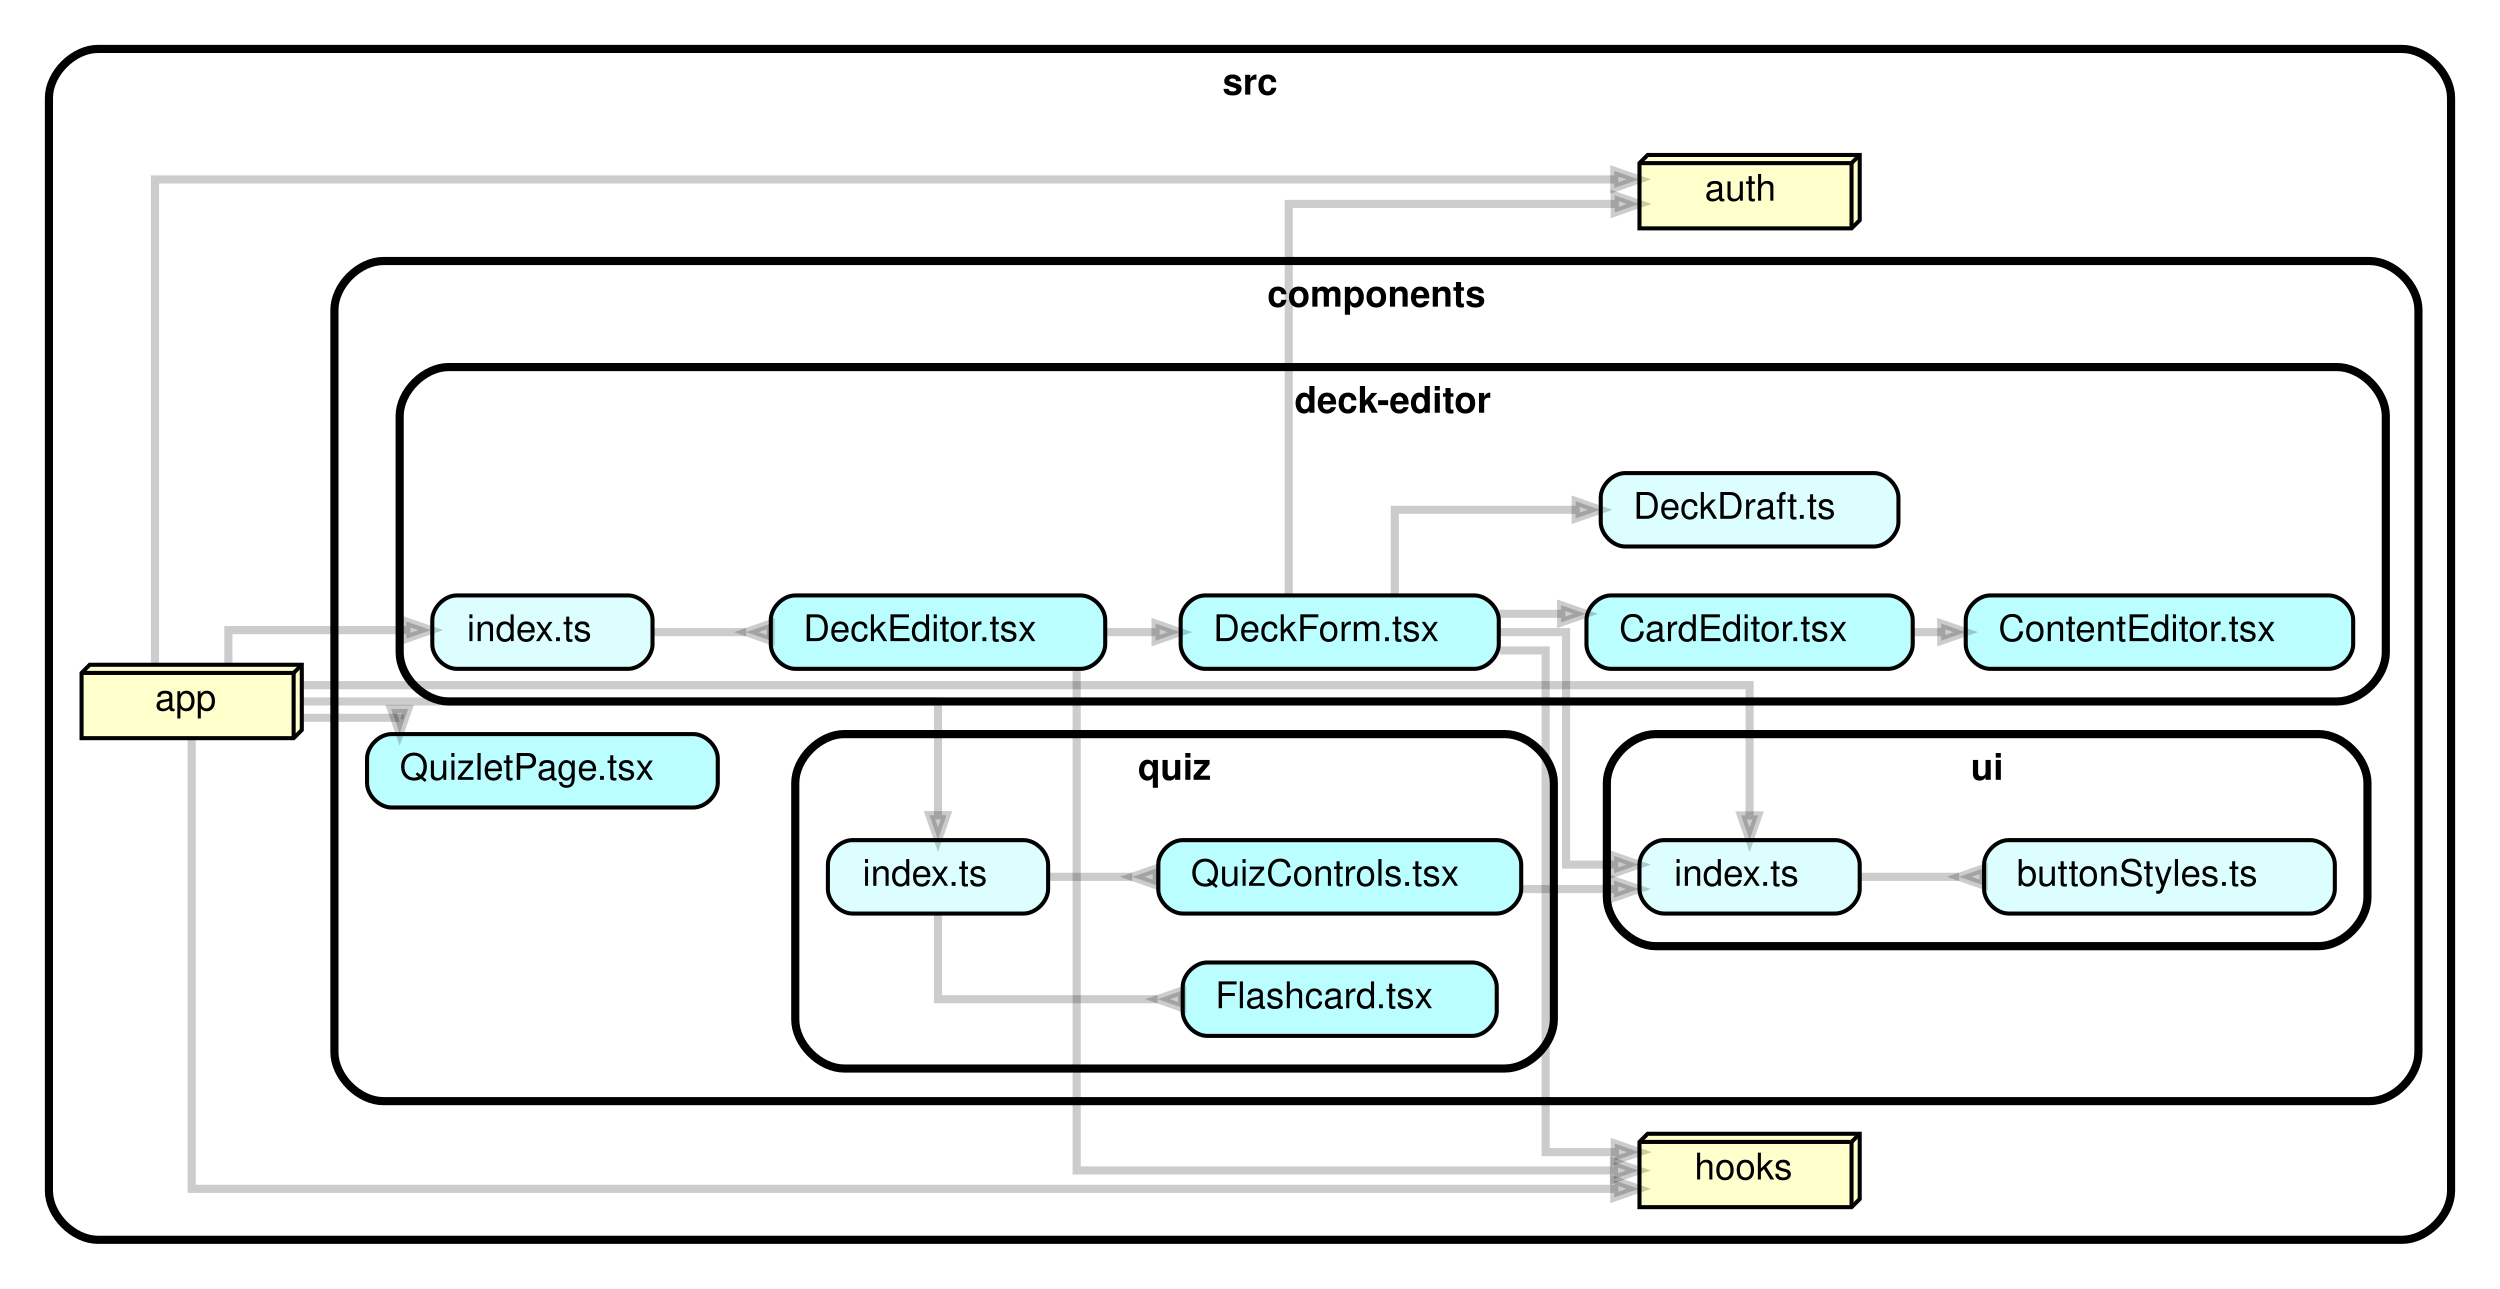
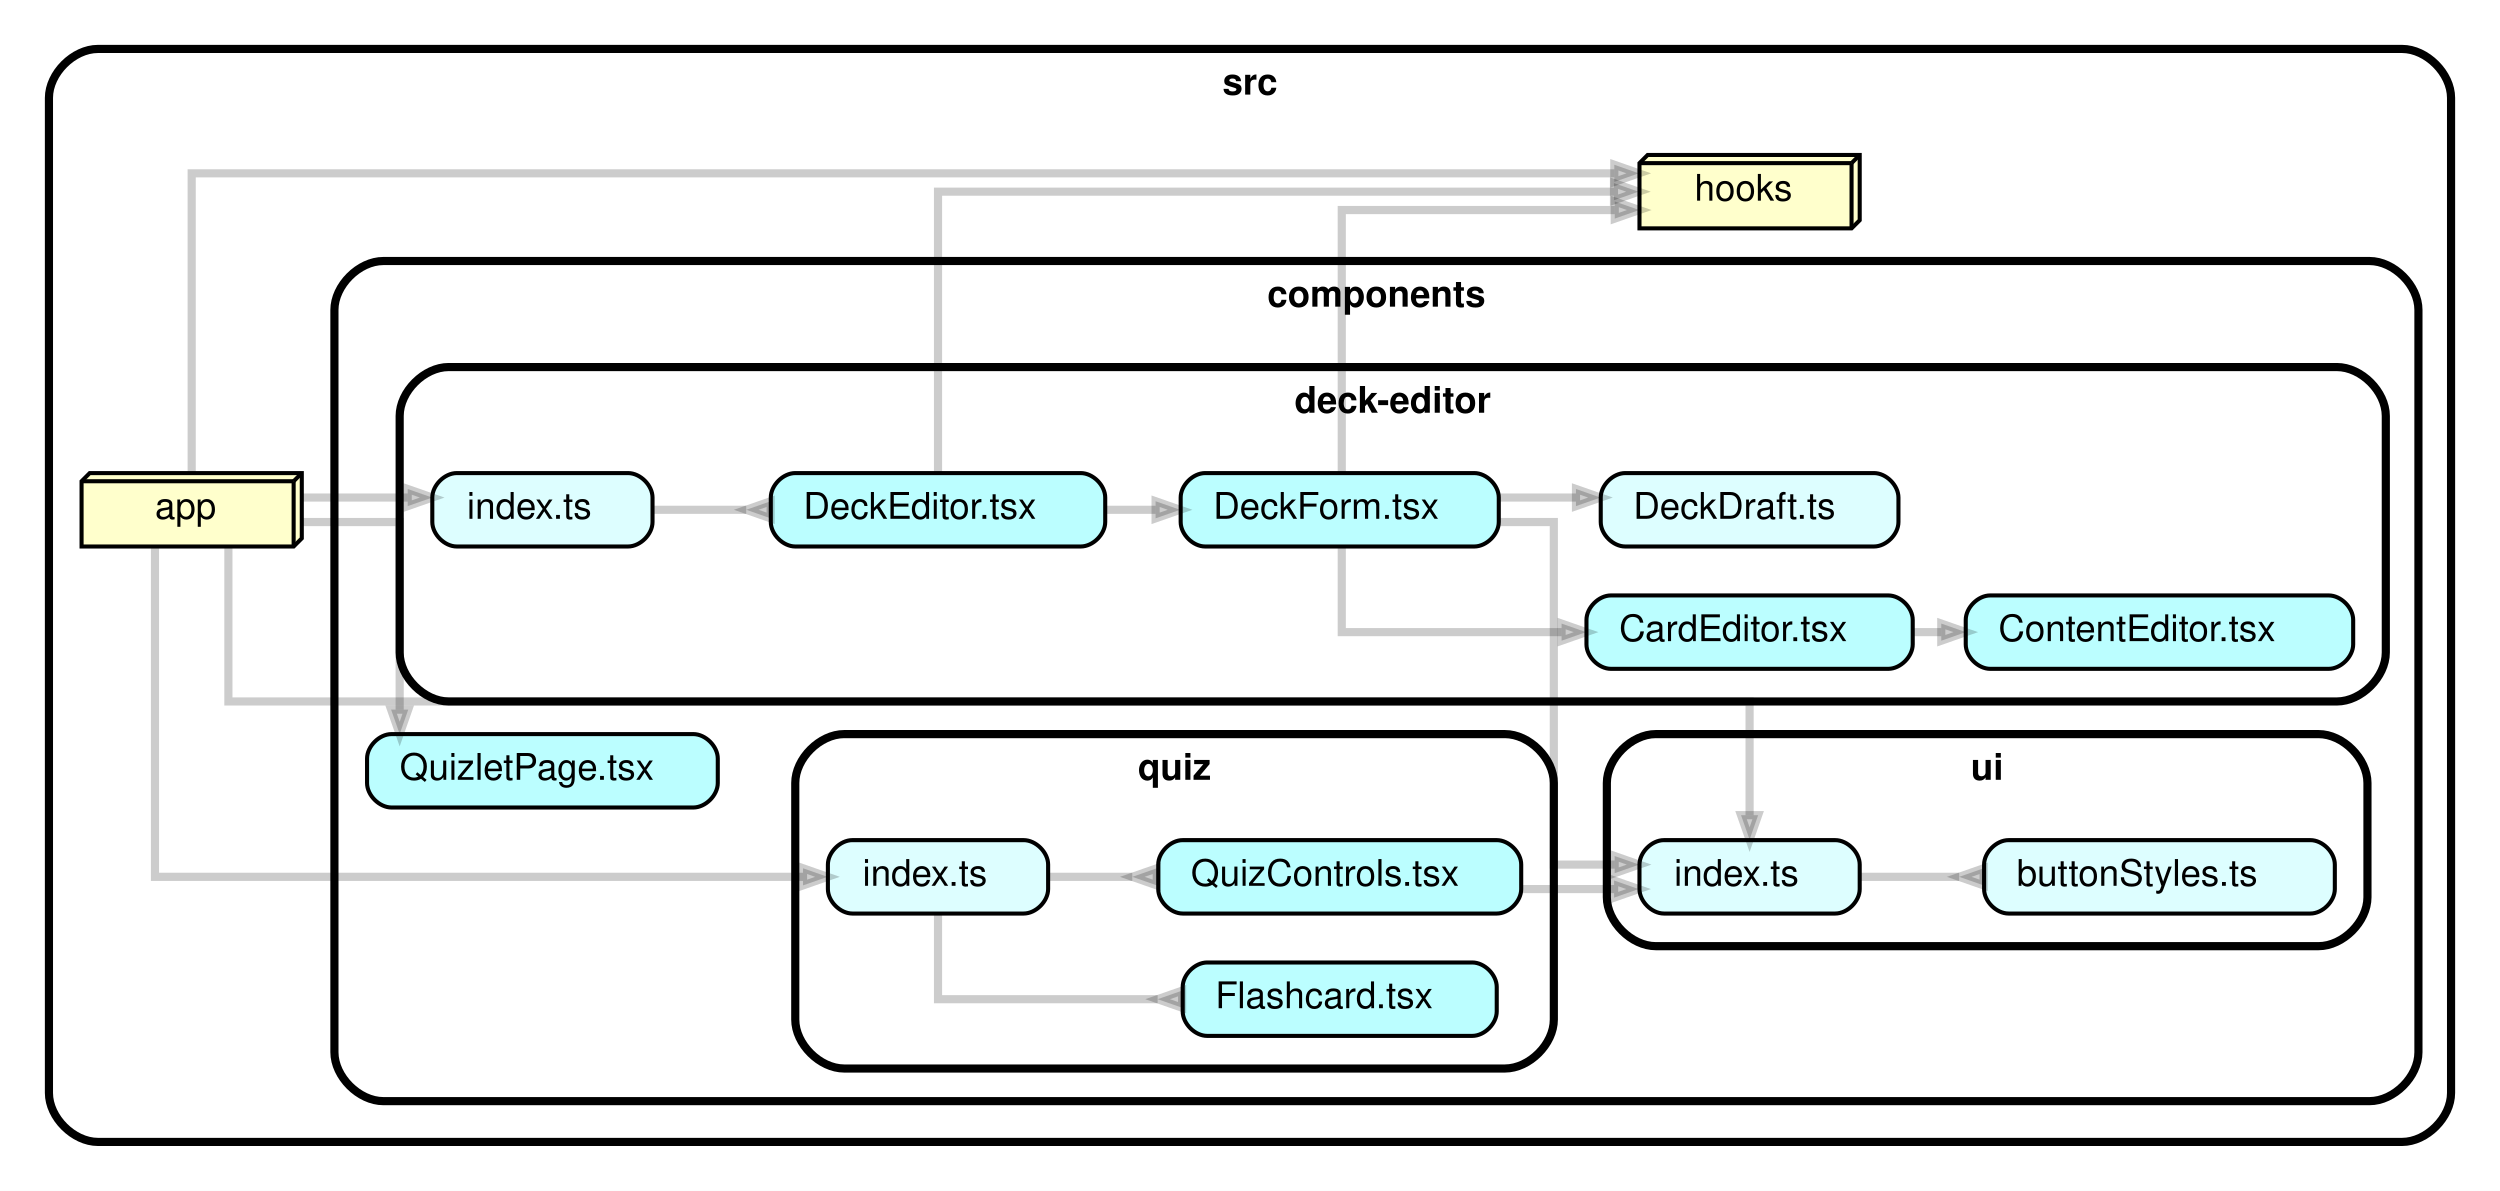
- <svg xmlns="http://www.w3.org/2000/svg" xmlns:xlink="http://www.w3.org/1999/xlink" width="613pt" height="316pt" viewBox="0.00 0.00 613.00 316.00">
-   <g id="graph0" class="graph" transform="scale(1 1) rotate(0) translate(4 312)">
-     <polygon fill="white" stroke="transparent" points="-4,4 -4,-312 609,-312 609,4 -4,4" />
+ <svg xmlns="http://www.w3.org/2000/svg" xmlns:xlink="http://www.w3.org/1999/xlink" width="613pt" height="292pt" viewBox="0.00 0.00 613.00 292.00">
+   <g id="graph0" class="graph" transform="scale(1 1) rotate(0) translate(4 288)">
+     <polygon fill="white" stroke="transparent" points="-4,4 -4,-288 609,-288 609,4 -4,4" />
    <g id="clust1" class="cluster">
-       <path fill="#ffffff" stroke="black" stroke-width="2" d="M20,-8C20,-8 585,-8 585,-8 591,-8 597,-14 597,-20 597,-20 597,-288 597,-288 597,-294 591,-300 585,-300 585,-300 20,-300 20,-300 14,-300 8,-294 8,-288 8,-288 8,-20 8,-20 8,-14 14,-8 20,-8" />
-       <text text-anchor="middle" x="302.5" y="-288.8" font-family="Helvetica,sans-Serif" font-weight="bold" font-size="9.00">src
-             </text>
+       <path fill="#ffffff" stroke="black" stroke-width="2" d="M20,-8C20,-8 585,-8 585,-8 591,-8 597,-14 597,-20 597,-20 597,-264 597,-264 597,-270 591,-276 585,-276 585,-276 20,-276 20,-276 14,-276 8,-270 8,-264 8,-264 8,-20 8,-20 8,-14 14,-8 20,-8" />
+       <text text-anchor="middle" x="302.5" y="-264.8" font-family="Helvetica,sans-Serif" font-weight="bold" font-size="9.00">src</text>
    </g>
    <g id="clust2" class="cluster">
-       <path fill="#ffffff" stroke="black" stroke-width="2" d="M90,-42C90,-42 577,-42 577,-42 583,-42 589,-48 589,-54 589,-54 589,-236 589,-236 589,-242 583,-248 577,-248 577,-248 90,-248 90,-248 84,-248 78,-242 78,-236 78,-236 78,-54 78,-54 78,-48 84,-42 90,-42" />
-       <text text-anchor="middle" x="333.5" y="-236.8" font-family="Helvetica,sans-Serif" font-weight="bold" font-size="9.00">components
-             </text>
+       <path fill="#ffffff" stroke="black" stroke-width="2" d="M90,-18C90,-18 577,-18 577,-18 583,-18 589,-24 589,-30 589,-30 589,-212 589,-212 589,-218 583,-224 577,-224 577,-224 90,-224 90,-224 84,-224 78,-218 78,-212 78,-212 78,-30 78,-30 78,-24 84,-18 90,-18" />
+       <text text-anchor="middle" x="333.5" y="-212.8" font-family="Helvetica,sans-Serif" font-weight="bold" font-size="9.00">components</text>
    </g>
    <g id="clust3" class="cluster">
-       <path fill="#ffffff" stroke="black" stroke-width="2" d="M106,-140C106,-140 569,-140 569,-140 575,-140 581,-146 581,-152 581,-152 581,-210 581,-210 581,-216 575,-222 569,-222 569,-222 106,-222 106,-222 100,-222 94,-216 94,-210 94,-210 94,-152 94,-152 94,-146 100,-140 106,-140" />
-       <text text-anchor="middle" x="337.5" y="-210.8" font-family="Helvetica,sans-Serif" font-weight="bold" font-size="9.00">deck-editor
-             </text>
+       <path fill="#ffffff" stroke="black" stroke-width="2" d="M106,-116C106,-116 569,-116 569,-116 575,-116 581,-122 581,-128 581,-128 581,-186 581,-186 581,-192 575,-198 569,-198 569,-198 106,-198 106,-198 100,-198 94,-192 94,-186 94,-186 94,-128 94,-128 94,-122 100,-116 106,-116" />
+       <text text-anchor="middle" x="337.5" y="-186.8" font-family="Helvetica,sans-Serif" font-weight="bold" font-size="9.00">deck-editor</text>
    </g>
    <g id="clust4" class="cluster">
-       <path fill="#ffffff" stroke="black" stroke-width="2" d="M203,-50C203,-50 365,-50 365,-50 371,-50 377,-56 377,-62 377,-62 377,-120 377,-120 377,-126 371,-132 365,-132 365,-132 203,-132 203,-132 197,-132 191,-126 191,-120 191,-120 191,-62 191,-62 191,-56 197,-50 203,-50" />
-       <text text-anchor="middle" x="284" y="-120.8" font-family="Helvetica,sans-Serif" font-weight="bold" font-size="9.00">quiz
-             </text>
+       <path fill="#ffffff" stroke="black" stroke-width="2" d="M203,-26C203,-26 365,-26 365,-26 371,-26 377,-32 377,-38 377,-38 377,-96 377,-96 377,-102 371,-108 365,-108 365,-108 203,-108 203,-108 197,-108 191,-102 191,-96 191,-96 191,-38 191,-38 191,-32 197,-26 203,-26" />
+       <text text-anchor="middle" x="284" y="-96.8" font-family="Helvetica,sans-Serif" font-weight="bold" font-size="9.00">quiz</text>
    </g>
    <g id="clust5" class="cluster">
-       <path fill="#ffffff" stroke="black" stroke-width="2" d="M402,-80C402,-80 564.5,-80 564.5,-80 570.5,-80 576.5,-86 576.5,-92 576.5,-92 576.5,-120 576.5,-120 576.5,-126 570.5,-132 564.5,-132 564.5,-132 402,-132 402,-132 396,-132 390,-126 390,-120 390,-120 390,-92 390,-92 390,-86 396,-80 402,-80" />
-       <text text-anchor="middle" x="483.25" y="-120.8" font-family="Helvetica,sans-Serif" font-weight="bold" font-size="9.00">ui
-             </text>
+       <path fill="#ffffff" stroke="black" stroke-width="2" d="M402,-56C402,-56 564.5,-56 564.5,-56 570.5,-56 576.5,-62 576.5,-68 576.5,-68 576.5,-96 576.5,-96 576.5,-102 570.5,-108 564.5,-108 564.5,-108 402,-108 402,-108 396,-108 390,-102 390,-96 390,-96 390,-68 390,-68 390,-62 396,-56 402,-56" />
+       <text text-anchor="middle" x="483.25" y="-96.8" font-family="Helvetica,sans-Serif" font-weight="bold" font-size="9.00">ui</text>
    </g>
    <g id="node1" class="node">
      <g id="a_node1">
        <a xlink:href="src/app" xlink:title="app">
-           <polygon fill="#ffffcc" stroke="black" points="70,-149 18,-149 16,-147 16,-131 68,-131 70,-133 70,-149" />
-           <polyline fill="none" stroke="black" points="68,-147 16,-147 " />
-           <polyline fill="none" stroke="black" points="68,-147 68,-131 " />
-           <polyline fill="none" stroke="black" points="68,-147 70,-149 " />
-           <text text-anchor="start" x="34" y="-137.8" font-family="Helvetica,sans-Serif" font-size="9.00">
-                         app
-                     </text>
+           <polygon fill="#ffffcc" stroke="black" points="70,-172 18,-172 16,-170 16,-154 68,-154 70,-156 70,-172" />
+           <polyline fill="none" stroke="black" points="68,-170 16,-170 " />
+           <polyline fill="none" stroke="black" points="68,-170 68,-154 " />
+           <polyline fill="none" stroke="black" points="68,-170 70,-172 " />
+           <text text-anchor="start" x="34" y="-160.8" font-family="Helvetica,sans-Serif" font-size="9.00">app</text>
        </a>
      </g>
    </g>
    <g id="node2" class="node">
      <g id="a_node2">
        <a xlink:href="src/components/deck-editor/index.ts" xlink:title="index.ts">
-           <path fill="#ddfeff" stroke="black" d="M150,-166C150,-166 108,-166 108,-166 105,-166 102,-163 102,-160 102,-160 102,-154 102,-154 102,-151 105,-148 108,-148 108,-148 150,-148 150,-148 153,-148 156,-151 156,-154 156,-154 156,-160 156,-160 156,-163 153,-166 150,-166" />
-           <text text-anchor="start" x="110.5" y="-154.8" font-family="Helvetica,sans-Serif" font-size="9.00">
-                         index.ts
-                     </text>
+           <path fill="#ddfeff" stroke="black" d="M150,-172C150,-172 108,-172 108,-172 105,-172 102,-169 102,-166 102,-166 102,-160 102,-160 102,-157 105,-154 108,-154 108,-154 150,-154 150,-154 153,-154 156,-157 156,-160 156,-160 156,-166 156,-166 156,-169 153,-172 150,-172" />
+           <text text-anchor="start" x="110.5" y="-160.8" font-family="Helvetica,sans-Serif" font-size="9.00">index.ts</text>
        </a>
      </g>
    </g>
    <g id="edge1" class="edge">
-       <path fill="none" stroke="#000000" stroke-width="2" stroke-opacity="0.2" d="M52,-149.16C52,-153.39 52,-157.5 52,-157.5 52,-157.5 95.64,-157.5 95.64,-157.5" />
-       <polygon fill="#000000" fill-opacity="0.2" stroke="#000000" stroke-width="2" stroke-opacity="0.2" points="95.64,-159.6 101.64,-157.5 95.64,-155.4 95.64,-159.6" />
+       <path fill="none" stroke="#000000" stroke-width="2" stroke-opacity="0.2" d="M70.21,-166C70.21,-166 95.97,-166 95.97,-166" />
+       <polygon fill="#000000" fill-opacity="0.2" stroke="#000000" stroke-width="2" stroke-opacity="0.2" points="95.97,-168.1 101.97,-166 95.97,-163.9 95.97,-168.1" />
    </g>
    <g id="node3" class="node">
      <g id="a_node3">
        <a xlink:href="src/components/QuizletPage.tsx" xlink:title="QuizletPage.tsx">
-           <path fill="#bbfeff" stroke="black" d="M166,-132C166,-132 92,-132 92,-132 89,-132 86,-129 86,-126 86,-126 86,-120 86,-120 86,-117 89,-114 92,-114 92,-114 166,-114 166,-114 169,-114 172,-117 172,-120 172,-120 172,-126 172,-126 172,-129 169,-132 166,-132" />
-           <text text-anchor="start" x="94" y="-120.8" font-family="Helvetica,sans-Serif" font-size="9.00">
-                         QuizletPage.tsx
-                     </text>
+           <path fill="#bbfeff" stroke="black" d="M166,-108C166,-108 92,-108 92,-108 89,-108 86,-105 86,-102 86,-102 86,-96 86,-96 86,-93 89,-90 92,-90 92,-90 166,-90 166,-90 169,-90 172,-93 172,-96 172,-96 172,-102 172,-102 172,-105 169,-108 166,-108" />
+           <text text-anchor="start" x="94" y="-96.8" font-family="Helvetica,sans-Serif" font-size="9.00">QuizletPage.tsx</text>
        </a>
      </g>
    </g>
    <g id="edge2" class="edge">
-       <path fill="none" stroke="#000000" stroke-width="2" stroke-opacity="0.2" d="M70.29,-136C82.42,-136 94,-136 94,-136 94,-136 94,-135.62 94,-135.62" />
-       <polygon fill="#000000" fill-opacity="0.2" stroke="#000000" stroke-width="2" stroke-opacity="0.2" points="96.1,-138.17 94,-132.17 91.9,-138.17 96.1,-138.17" />
+       <path fill="none" stroke="#000000" stroke-width="2" stroke-opacity="0.2" d="M70.29,-160C82.42,-160 94,-160 94,-160 94,-160 94,-114 94,-114" />
+       <polygon fill="#000000" fill-opacity="0.2" stroke="#000000" stroke-width="2" stroke-opacity="0.2" points="96.1,-114 94,-108 91.9,-114 96.1,-114" />
    </g>
    <g id="node4" class="node">
      <g id="a_node4">
        <a xlink:href="src/components/ui/index.ts" xlink:title="index.ts">
-           <path fill="#ddfeff" stroke="black" d="M446,-106C446,-106 404,-106 404,-106 401,-106 398,-103 398,-100 398,-100 398,-94 398,-94 398,-91 401,-88 404,-88 404,-88 446,-88 446,-88 449,-88 452,-91 452,-94 452,-94 452,-100 452,-100 452,-103 449,-106 446,-106" />
-           <text text-anchor="start" x="406.5" y="-94.8" font-family="Helvetica,sans-Serif" font-size="9.00">
-                         index.ts
-                     </text>
+           <path fill="#ddfeff" stroke="black" d="M446,-82C446,-82 404,-82 404,-82 401,-82 398,-79 398,-76 398,-76 398,-70 398,-70 398,-67 401,-64 404,-64 404,-64 446,-64 446,-64 449,-64 452,-67 452,-70 452,-70 452,-76 452,-76 452,-79 449,-82 446,-82" />
+           <text text-anchor="start" x="406.5" y="-70.8" font-family="Helvetica,sans-Serif" font-size="9.00">index.ts</text>
        </a>
      </g>
    </g>
    <g id="edge3" class="edge">
-       <path fill="none" stroke="#000000" stroke-width="2" stroke-opacity="0.2" d="M70.17,-144C157.44,-144 425,-144 425,-144 425,-144 425,-112.06 425,-112.06" />
-       <polygon fill="#000000" fill-opacity="0.2" stroke="#000000" stroke-width="2" stroke-opacity="0.2" points="427.1,-112.06 425,-106.06 422.9,-112.06 427.1,-112.06" />
+       <path fill="none" stroke="#000000" stroke-width="2" stroke-opacity="0.2" d="M52,-153.94C52,-140.28 52,-116 52,-116 52,-116 425,-116 425,-116 425,-116 425,-88.12 425,-88.12" />
+       <polygon fill="#000000" fill-opacity="0.2" stroke="#000000" stroke-width="2" stroke-opacity="0.2" points="427.1,-88.12 425,-82.12 422.9,-88.12 427.1,-88.12" />
    </g>
    <g id="node5" class="node">
      <g id="a_node5">
        <a xlink:href="src/components/quiz/index.ts" xlink:title="index.ts">
-           <path fill="#ddfeff" stroke="black" d="M247,-106C247,-106 205,-106 205,-106 202,-106 199,-103 199,-100 199,-100 199,-94 199,-94 199,-91 202,-88 205,-88 205,-88 247,-88 247,-88 250,-88 253,-91 253,-94 253,-94 253,-100 253,-100 253,-103 250,-106 247,-106" />
-           <text text-anchor="start" x="207.5" y="-94.8" font-family="Helvetica,sans-Serif" font-size="9.00">
-                         index.ts
-                     </text>
+           <path fill="#ddfeff" stroke="black" d="M247,-82C247,-82 205,-82 205,-82 202,-82 199,-79 199,-76 199,-76 199,-70 199,-70 199,-67 202,-64 205,-64 205,-64 247,-64 247,-64 250,-64 253,-67 253,-70 253,-70 253,-76 253,-76 253,-79 250,-82 247,-82" />
+           <text text-anchor="start" x="207.5" y="-70.8" font-family="Helvetica,sans-Serif" font-size="9.00">index.ts</text>
        </a>
      </g>
    </g>
    <g id="edge4" class="edge">
-       <path fill="none" stroke="#000000" stroke-width="2" stroke-opacity="0.2" d="M70,-140C120.91,-140 226,-140 226,-140 226,-140 226,-112.12 226,-112.12" />
-       <polygon fill="#000000" fill-opacity="0.2" stroke="#000000" stroke-width="2" stroke-opacity="0.2" points="228.1,-112.12 226,-106.12 223.9,-112.12 228.1,-112.12" />
+       <path fill="none" stroke="#000000" stroke-width="2" stroke-opacity="0.2" d="M34,-153.71C34,-130.71 34,-73 34,-73 34,-73 192.9,-73 192.9,-73" />
+       <polygon fill="#000000" fill-opacity="0.2" stroke="#000000" stroke-width="2" stroke-opacity="0.2" points="192.9,-75.1 198.9,-73 192.9,-70.9 192.9,-75.1" />
    </g>
    <g id="node6" class="node">
      <g id="a_node6">
        <a xlink:href="src/hooks" xlink:title="hooks">
-           <polygon fill="#ffffcc" stroke="black" points="452,-34 400,-34 398,-32 398,-16 450,-16 452,-18 452,-34" />
-           <polyline fill="none" stroke="black" points="450,-32 398,-32 " />
-           <polyline fill="none" stroke="black" points="450,-32 450,-16 " />
-           <polyline fill="none" stroke="black" points="450,-32 452,-34 " />
-           <text text-anchor="start" x="411.5" y="-22.8" font-family="Helvetica,sans-Serif" font-size="9.00">
-                         hooks
-                     </text>
+           <polygon fill="#ffffcc" stroke="black" points="452,-250 400,-250 398,-248 398,-232 450,-232 452,-234 452,-250" />
+           <polyline fill="none" stroke="black" points="450,-248 398,-248 " />
+           <polyline fill="none" stroke="black" points="450,-248 450,-232 " />
+           <polyline fill="none" stroke="black" points="450,-248 452,-250 " />
+           <text text-anchor="start" x="411.5" y="-238.8" font-family="Helvetica,sans-Serif" font-size="9.00">hooks</text>
        </a>
      </g>
    </g>
    <g id="edge5" class="edge">
-       <path fill="none" stroke="#000000" stroke-width="2" stroke-opacity="0.2" d="M43,-130.62C43,-102.45 43,-20.5 43,-20.5 43,-20.5 391.83,-20.5 391.83,-20.5" />
-       <polygon fill="#000000" fill-opacity="0.2" stroke="#000000" stroke-width="2" stroke-opacity="0.2" points="391.83,-22.6 397.83,-20.5 391.83,-18.4 391.83,-22.6" />
+       <path fill="none" stroke="#000000" stroke-width="2" stroke-opacity="0.2" d="M43,-172.14C43,-193.62 43,-245.5 43,-245.5 43,-245.5 391.83,-245.5 391.83,-245.5" />
+       <polygon fill="#000000" fill-opacity="0.2" stroke="#000000" stroke-width="2" stroke-opacity="0.2" points="391.83,-247.6 397.83,-245.5 391.83,-243.4 391.83,-247.6" />
+     </g>
+     <g id="node10" class="node">
+       <g id="a_node10">
+         <a xlink:href="src/components/deck-editor/DeckEditor.tsx" xlink:title="DeckEditor.tsx">
+           <path fill="#bbfeff" stroke="black" d="M261,-172C261,-172 191,-172 191,-172 188,-172 185,-169 185,-166 185,-166 185,-160 185,-160 185,-157 188,-154 191,-154 191,-154 261,-154 261,-154 264,-154 267,-157 267,-160 267,-160 267,-166 267,-166 267,-169 264,-172 261,-172" />
+           <text text-anchor="start" x="193" y="-160.8" font-family="Helvetica,sans-Serif" font-size="9.00">DeckEditor.tsx</text>
+         </a>
+       </g>
+     </g>
+     <g id="edge13" class="edge">
+       <path fill="none" stroke="#000000" stroke-width="2" stroke-opacity="0.2" d="M156.02,-163C156.02,-163 178.97,-163 178.97,-163" />
+       <polygon fill="#000000" fill-opacity="0.2" stroke="#000000" stroke-width="2" stroke-opacity="0.2" points="184.97,-165.1 178.97,-163 184.97,-160.9 184.97,-165.1" />
+     </g>
+     <g id="node14" class="node">
+       <g id="a_node14">
+         <a xlink:href="src/components/ui/buttonStyles.ts" xlink:title="buttonStyles.ts">
+           <path fill="#ddfeff" stroke="black" d="M562.5,-82C562.5,-82 488.5,-82 488.5,-82 485.5,-82 482.5,-79 482.5,-76 482.5,-76 482.5,-70 482.5,-70 482.5,-67 485.5,-64 488.5,-64 488.5,-64 562.5,-64 562.5,-64 565.5,-64 568.5,-67 568.5,-70 568.5,-70 568.5,-76 568.5,-76 568.5,-79 565.5,-82 562.5,-82" />
+           <text text-anchor="start" x="490.5" y="-70.8" font-family="Helvetica,sans-Serif" font-size="9.00">buttonStyles.ts</text>
+         </a>
+       </g>
+     </g>
+     <g id="edge17" class="edge">
+       <path fill="none" stroke="#000000" stroke-width="2" stroke-opacity="0.2" d="M452.2,-73C452.2,-73 476.39,-73 476.39,-73" />
+       <polygon fill="#000000" fill-opacity="0.2" stroke="#000000" stroke-width="2" stroke-opacity="0.2" points="482.39,-75.1 476.39,-73 482.39,-70.9 482.39,-75.1" />
+     </g>
+     <g id="node12" class="node">
+       <g id="a_node12">
+         <a xlink:href="src/components/quiz/Flashcard.tsx" xlink:title="Flashcard.tsx">
+           <path fill="#bbfeff" stroke="black" d="M357,-52C357,-52 292,-52 292,-52 289,-52 286,-49 286,-46 286,-46 286,-40 286,-40 286,-37 289,-34 292,-34 292,-34 357,-34 357,-34 360,-34 363,-37 363,-40 363,-40 363,-46 363,-46 363,-49 360,-52 357,-52" />
+           <text text-anchor="start" x="294" y="-40.8" font-family="Helvetica,sans-Serif" font-size="9.00">Flashcard.tsx</text>
+         </a>
+       </g>
+     </g>
+     <g id="edge15" class="edge">
+       <path fill="none" stroke="#000000" stroke-width="2" stroke-opacity="0.2" d="M226,-63.84C226,-55.01 226,-43 226,-43 226,-43 279.85,-43 279.85,-43" />
+       <polygon fill="#000000" fill-opacity="0.2" stroke="#000000" stroke-width="2" stroke-opacity="0.2" points="285.85,-45.1 279.85,-43 285.85,-40.9 285.85,-45.1" />
+     </g>
+     <g id="node13" class="node">
+       <g id="a_node13">
+         <a xlink:href="src/components/quiz/QuizControls.tsx" xlink:title="QuizControls.tsx">
+           <path fill="#bbfeff" stroke="black" d="M363,-82C363,-82 286,-82 286,-82 283,-82 280,-79 280,-76 280,-76 280,-70 280,-70 280,-67 283,-64 286,-64 286,-64 363,-64 363,-64 366,-64 369,-67 369,-70 369,-70 369,-76 369,-76 369,-79 366,-82 363,-82" />
+           <text text-anchor="start" x="288" y="-70.8" font-family="Helvetica,sans-Serif" font-size="9.00">QuizControls.tsx</text>
+         </a>
+       </g>
+     </g>
+     <g id="edge16" class="edge">
+       <path fill="none" stroke="#000000" stroke-width="2" stroke-opacity="0.2" d="M253.18,-73C253.18,-73 273.64,-73 273.64,-73" />
+       <polygon fill="#000000" fill-opacity="0.2" stroke="#000000" stroke-width="2" stroke-opacity="0.2" points="279.64,-75.1 273.64,-73 279.64,-70.9 279.64,-75.1" />
    </g>
    <g id="node7" class="node">
      <g id="a_node7">
-         <a xlink:href="src/auth" xlink:title="auth">
-           <polygon fill="#ffffcc" stroke="black" points="452,-274 400,-274 398,-272 398,-256 450,-256 452,-258 452,-274" />
-           <polyline fill="none" stroke="black" points="450,-272 398,-272 " />
-           <polyline fill="none" stroke="black" points="450,-272 450,-256 " />
-           <polyline fill="none" stroke="black" points="450,-272 452,-274 " />
-           <text text-anchor="start" x="414" y="-262.8" font-family="Helvetica,sans-Serif" font-size="9.00">
-                         auth
-                     </text>
+         <a xlink:href="src/components/deck-editor/CardEditor.tsx" xlink:title="CardEditor.tsx">
+           <path fill="#bbfeff" stroke="black" d="M459,-142C459,-142 391,-142 391,-142 388,-142 385,-139 385,-136 385,-136 385,-130 385,-130 385,-127 388,-124 391,-124 391,-124 459,-124 459,-124 462,-124 465,-127 465,-130 465,-130 465,-136 465,-136 465,-139 462,-142 459,-142" />
+           <text text-anchor="start" x="393" y="-130.8" font-family="Helvetica,sans-Serif" font-size="9.00">CardEditor.tsx</text>
+         </a>
+       </g>
+     </g>
+     <g id="node8" class="node">
+       <g id="a_node8">
+         <a xlink:href="src/components/deck-editor/ContentEditor.tsx" xlink:title="ContentEditor.tsx">
+           <path fill="#bbfeff" stroke="black" d="M567,-142C567,-142 484,-142 484,-142 481,-142 478,-139 478,-136 478,-136 478,-130 478,-130 478,-127 481,-124 484,-124 484,-124 567,-124 567,-124 570,-124 573,-127 573,-130 573,-130 573,-136 573,-136 573,-139 570,-142 567,-142" />
+           <text text-anchor="start" x="486" y="-130.8" font-family="Helvetica,sans-Serif" font-size="9.00">ContentEditor.tsx</text>
        </a>
      </g>
    </g>
    <g id="edge6" class="edge">
-       <path fill="none" stroke="#000000" stroke-width="2" stroke-opacity="0.2" d="M34,-149.21C34,-178.55 34,-268 34,-268 34,-268 391.82,-268 391.82,-268" />
-       <polygon fill="#000000" fill-opacity="0.2" stroke="#000000" stroke-width="2" stroke-opacity="0.2" points="391.82,-270.1 397.82,-268 391.82,-265.9 391.82,-270.1" />
+       <path fill="none" stroke="#000000" stroke-width="2" stroke-opacity="0.2" d="M465.01,-133C465.01,-133 472,-133 472,-133" />
+       <polygon fill="#000000" fill-opacity="0.2" stroke="#000000" stroke-width="2" stroke-opacity="0.2" points="472,-135.1 478,-133 472,-130.9 472,-135.1" />
+     </g>
+     <g id="node9" class="node">
+       <g id="a_node9">
+         <a xlink:href="src/components/deck-editor/DeckDraft.ts" xlink:title="DeckDraft.ts">
+           <path fill="#ddfeff" stroke="black" d="M455.5,-172C455.5,-172 394.5,-172 394.5,-172 391.5,-172 388.5,-169 388.5,-166 388.5,-166 388.5,-160 388.5,-160 388.5,-157 391.5,-154 394.5,-154 394.5,-154 455.5,-154 455.5,-154 458.5,-154 461.5,-157 461.5,-160 461.5,-160 461.5,-166 461.5,-166 461.5,-169 458.5,-172 455.5,-172" />
+           <text text-anchor="start" x="396.5" y="-160.8" font-family="Helvetica,sans-Serif" font-size="9.00">DeckDraft.ts</text>
+         </a>
+       </g>
+     </g>
+     <g id="edge8" class="edge">
+       <path fill="none" stroke="#000000" stroke-width="2" stroke-opacity="0.2" d="M226,-172.25C226,-192.92 226,-241 226,-241 226,-241 391.75,-241 391.75,-241" />
+       <polygon fill="#000000" fill-opacity="0.2" stroke="#000000" stroke-width="2" stroke-opacity="0.2" points="391.75,-243.1 397.75,-241 391.75,-238.9 391.75,-243.1" />
    </g>
    <g id="node11" class="node">
      <g id="a_node11">
-         <a xlink:href="src/components/deck-editor/DeckEditor.tsx" xlink:title="DeckEditor.tsx">
-           <path fill="#bbfeff" stroke="black" d="M261,-166C261,-166 191,-166 191,-166 188,-166 185,-163 185,-160 185,-160 185,-154 185,-154 185,-151 188,-148 191,-148 191,-148 261,-148 261,-148 264,-148 267,-151 267,-154 267,-154 267,-160 267,-160 267,-163 264,-166 261,-166" />
-           <text text-anchor="start" x="193" y="-154.8" font-family="Helvetica,sans-Serif" font-size="9.00">
-                         DeckEditor.tsx
-                     </text>
-         </a>
-       </g>
-     </g>
-     <g id="edge15" class="edge">
-       <path fill="none" stroke="#000000" stroke-width="2" stroke-opacity="0.2" d="M156.02,-157C156.02,-157 178.97,-157 178.97,-157" />
-       <polygon fill="#000000" fill-opacity="0.2" stroke="#000000" stroke-width="2" stroke-opacity="0.2" points="184.97,-159.1 178.97,-157 184.97,-154.9 184.97,-159.1" />
-     </g>
-     <g id="node15" class="node">
-       <g id="a_node15">
-         <a xlink:href="src/components/ui/buttonStyles.ts" xlink:title="buttonStyles.ts">
-           <path fill="#ddfeff" stroke="black" d="M562.5,-106C562.5,-106 488.5,-106 488.5,-106 485.5,-106 482.5,-103 482.5,-100 482.5,-100 482.5,-94 482.5,-94 482.5,-91 485.5,-88 488.5,-88 488.5,-88 562.5,-88 562.5,-88 565.5,-88 568.5,-91 568.5,-94 568.5,-94 568.5,-100 568.5,-100 568.5,-103 565.5,-106 562.5,-106" />
-           <text text-anchor="start" x="490.5" y="-94.8" font-family="Helvetica,sans-Serif" font-size="9.00">
-                         buttonStyles.ts
-                     </text>
-         </a>
-       </g>
-     </g>
-     <g id="edge19" class="edge">
-       <path fill="none" stroke="#000000" stroke-width="2" stroke-opacity="0.2" d="M452.2,-97C452.2,-97 476.39,-97 476.39,-97" />
-       <polygon fill="#000000" fill-opacity="0.2" stroke="#000000" stroke-width="2" stroke-opacity="0.2" points="482.39,-99.1 476.39,-97 482.39,-94.9 482.39,-99.1" />
-     </g>
-     <g id="node13" class="node">
-       <g id="a_node13">
-         <a xlink:href="src/components/quiz/Flashcard.tsx" xlink:title="Flashcard.tsx">
-           <path fill="#bbfeff" stroke="black" d="M357,-76C357,-76 292,-76 292,-76 289,-76 286,-73 286,-70 286,-70 286,-64 286,-64 286,-61 289,-58 292,-58 292,-58 357,-58 357,-58 360,-58 363,-61 363,-64 363,-64 363,-70 363,-70 363,-73 360,-76 357,-76" />
-           <text text-anchor="start" x="294" y="-64.8" font-family="Helvetica,sans-Serif" font-size="9.00">
-                         Flashcard.tsx
-                     </text>
-         </a>
-       </g>
-     </g>
-     <g id="edge17" class="edge">
-       <path fill="none" stroke="#000000" stroke-width="2" stroke-opacity="0.2" d="M226,-87.84C226,-79.01 226,-67 226,-67 226,-67 279.85,-67 279.85,-67" />
-       <polygon fill="#000000" fill-opacity="0.2" stroke="#000000" stroke-width="2" stroke-opacity="0.2" points="285.85,-69.1 279.85,-67 285.85,-64.9 285.85,-69.1" />
-     </g>
-     <g id="node14" class="node">
-       <g id="a_node14">
-         <a xlink:href="src/components/quiz/QuizControls.tsx" xlink:title="QuizControls.tsx">
-           <path fill="#bbfeff" stroke="black" d="M363,-106C363,-106 286,-106 286,-106 283,-106 280,-103 280,-100 280,-100 280,-94 280,-94 280,-91 283,-88 286,-88 286,-88 363,-88 363,-88 366,-88 369,-91 369,-94 369,-94 369,-100 369,-100 369,-103 366,-106 363,-106" />
-           <text text-anchor="start" x="288" y="-94.8" font-family="Helvetica,sans-Serif" font-size="9.00">
-                         QuizControls.tsx
-                     </text>
-         </a>
-       </g>
-     </g>
-     <g id="edge18" class="edge">
-       <path fill="none" stroke="#000000" stroke-width="2" stroke-opacity="0.2" d="M253.18,-97C253.18,-97 273.64,-97 273.64,-97" />
-       <polygon fill="#000000" fill-opacity="0.2" stroke="#000000" stroke-width="2" stroke-opacity="0.2" points="279.64,-99.1 273.64,-97 279.64,-94.9 279.64,-99.1" />
-     </g>
-     <g id="node8" class="node">
-       <g id="a_node8">
-         <a xlink:href="src/components/deck-editor/CardEditor.tsx" xlink:title="CardEditor.tsx">
-           <path fill="#bbfeff" stroke="black" d="M459,-166C459,-166 391,-166 391,-166 388,-166 385,-163 385,-160 385,-160 385,-154 385,-154 385,-151 388,-148 391,-148 391,-148 459,-148 459,-148 462,-148 465,-151 465,-154 465,-154 465,-160 465,-160 465,-163 462,-166 459,-166" />
-           <text text-anchor="start" x="393" y="-154.8" font-family="Helvetica,sans-Serif" font-size="9.00">
-                         CardEditor.tsx
-                     </text>
-         </a>
-       </g>
-     </g>
-     <g id="node9" class="node">
-       <g id="a_node9">
-         <a xlink:href="src/components/deck-editor/ContentEditor.tsx" xlink:title="ContentEditor.tsx">
-           <path fill="#bbfeff" stroke="black" d="M567,-166C567,-166 484,-166 484,-166 481,-166 478,-163 478,-160 478,-160 478,-154 478,-154 478,-151 481,-148 484,-148 484,-148 567,-148 567,-148 570,-148 573,-151 573,-154 573,-154 573,-160 573,-160 573,-163 570,-166 567,-166" />
-           <text text-anchor="start" x="486" y="-154.8" font-family="Helvetica,sans-Serif" font-size="9.00">
-                         ContentEditor.tsx
-                     </text>
+         <a xlink:href="src/components/deck-editor/DeckForm.tsx" xlink:title="DeckForm.tsx">
+           <path fill="#bbfeff" stroke="black" d="M357.5,-172C357.5,-172 291.5,-172 291.5,-172 288.5,-172 285.5,-169 285.5,-166 285.5,-166 285.5,-160 285.5,-160 285.5,-157 288.5,-154 291.5,-154 291.5,-154 357.5,-154 357.5,-154 360.5,-154 363.5,-157 363.5,-160 363.5,-160 363.5,-166 363.5,-166 363.5,-169 360.5,-172 357.5,-172" />
+           <text text-anchor="start" x="293.5" y="-160.8" font-family="Helvetica,sans-Serif" font-size="9.00">DeckForm.tsx</text>
        </a>
      </g>
    </g>
    <g id="edge7" class="edge">
-       <path fill="none" stroke="#000000" stroke-width="2" stroke-opacity="0.2" d="M465.01,-157C465.01,-157 472,-157 472,-157" />
-       <polygon fill="#000000" fill-opacity="0.2" stroke="#000000" stroke-width="2" stroke-opacity="0.2" points="472,-159.1 478,-157 472,-154.9 472,-159.1" />
-     </g>
-     <g id="node10" class="node">
-       <g id="a_node10">
-         <a xlink:href="src/components/deck-editor/DeckDraft.ts" xlink:title="DeckDraft.ts">
-           <path fill="#ddfeff" stroke="black" d="M455.5,-196C455.5,-196 394.5,-196 394.5,-196 391.5,-196 388.5,-193 388.5,-190 388.5,-190 388.5,-184 388.5,-184 388.5,-181 391.5,-178 394.5,-178 394.5,-178 455.5,-178 455.5,-178 458.5,-178 461.5,-181 461.5,-184 461.5,-184 461.5,-190 461.5,-190 461.5,-193 458.5,-196 455.5,-196" />
-           <text text-anchor="start" x="396.5" y="-184.8" font-family="Helvetica,sans-Serif" font-size="9.00">
-                         DeckDraft.ts
-                     </text>
-         </a>
-       </g>
+       <path fill="none" stroke="#000000" stroke-width="2" stroke-opacity="0.2" d="M267.2,-163C267.2,-163 279.35,-163 279.35,-163" />
+       <polygon fill="#000000" fill-opacity="0.2" stroke="#000000" stroke-width="2" stroke-opacity="0.2" points="279.35,-165.1 285.35,-163 279.35,-160.9 279.35,-165.1" />
+     </g>
+     <g id="edge11" class="edge">
+       <path fill="none" stroke="#000000" stroke-width="2" stroke-opacity="0.2" d="M363.75,-160C371.35,-160 377,-160 377,-160 377,-160 377,-76 377,-76 377,-76 391.91,-76 391.91,-76" />
+       <polygon fill="#000000" fill-opacity="0.2" stroke="#000000" stroke-width="2" stroke-opacity="0.2" points="391.91,-78.1 397.91,-76 391.91,-73.9 391.91,-78.1" />
+     </g>
+     <g id="edge12" class="edge">
+       <path fill="none" stroke="#000000" stroke-width="2" stroke-opacity="0.2" d="M325,-172.01C325,-191.64 325,-236.5 325,-236.5 325,-236.5 391.94,-236.5 391.94,-236.5" />
+       <polygon fill="#000000" fill-opacity="0.2" stroke="#000000" stroke-width="2" stroke-opacity="0.2" points="391.94,-238.6 397.94,-236.5 391.94,-234.4 391.94,-238.6" />
    </g>
    <g id="edge9" class="edge">
-       <path fill="none" stroke="#000000" stroke-width="2" stroke-opacity="0.2" d="M260,-147.93C260,-118.1 260,-25 260,-25 260,-25 391.75,-25 391.75,-25" />
-       <polygon fill="#000000" fill-opacity="0.2" stroke="#000000" stroke-width="2" stroke-opacity="0.2" points="391.75,-27.1 397.75,-25 391.75,-22.9 391.75,-27.1" />
-     </g>
-     <g id="node12" class="node">
-       <g id="a_node12">
-         <a xlink:href="src/components/deck-editor/DeckForm.tsx" xlink:title="DeckForm.tsx">
-           <path fill="#bbfeff" stroke="black" d="M357.5,-166C357.5,-166 291.5,-166 291.5,-166 288.5,-166 285.5,-163 285.5,-160 285.5,-160 285.5,-154 285.5,-154 285.5,-151 288.5,-148 291.5,-148 291.5,-148 357.5,-148 357.5,-148 360.5,-148 363.5,-151 363.5,-154 363.5,-154 363.5,-160 363.5,-160 363.5,-163 360.5,-166 357.5,-166" />
-           <text text-anchor="start" x="293.5" y="-154.8" font-family="Helvetica,sans-Serif" font-size="9.00">
-                         DeckForm.tsx
-                     </text>
-         </a>
-       </g>
-     </g>
-     <g id="edge8" class="edge">
-       <path fill="none" stroke="#000000" stroke-width="2" stroke-opacity="0.2" d="M267.2,-157C267.2,-157 279.35,-157 279.35,-157" />
-       <polygon fill="#000000" fill-opacity="0.2" stroke="#000000" stroke-width="2" stroke-opacity="0.2" points="279.35,-159.1 285.35,-157 279.35,-154.9 279.35,-159.1" />
-     </g>
-     <g id="edge13" class="edge">
-       <path fill="none" stroke="#000000" stroke-width="2" stroke-opacity="0.2" d="M363.65,-157C372.83,-157 380,-157 380,-157 380,-157 380,-100 380,-100 380,-100 391.79,-100 391.79,-100" />
-       <polygon fill="#000000" fill-opacity="0.2" stroke="#000000" stroke-width="2" stroke-opacity="0.2" points="391.79,-102.1 397.79,-100 391.79,-97.9 391.79,-102.1" />
+       <path fill="none" stroke="#000000" stroke-width="2" stroke-opacity="0.2" d="M325,-153.84C325,-145.01 325,-133 325,-133 325,-133 378.9,-133 378.9,-133" />
+       <polygon fill="#000000" fill-opacity="0.2" stroke="#000000" stroke-width="2" stroke-opacity="0.2" points="378.9,-135.1 384.9,-133 378.9,-130.9 378.9,-135.1" />
+     </g>
+     <g id="edge10" class="edge">
+       <path fill="none" stroke="#000000" stroke-width="2" stroke-opacity="0.2" d="M363.64,-166C363.64,-166 382.43,-166 382.43,-166" />
+       <polygon fill="#000000" fill-opacity="0.2" stroke="#000000" stroke-width="2" stroke-opacity="0.2" points="382.43,-168.1 388.43,-166 382.43,-163.9 382.43,-168.1" />
    </g>
    <g id="edge14" class="edge">
-       <path fill="none" stroke="#000000" stroke-width="2" stroke-opacity="0.2" d="M363.79,-152.5C370.31,-152.5 375,-152.5 375,-152.5 375,-152.5 375,-29.5 375,-29.5 375,-29.5 391.95,-29.5 391.95,-29.5" />
-       <polygon fill="#000000" fill-opacity="0.2" stroke="#000000" stroke-width="2" stroke-opacity="0.2" points="391.95,-31.6 397.95,-29.5 391.95,-27.4 391.95,-31.6" />
-     </g>
-     <g id="edge12" class="edge">
-       <path fill="none" stroke="#000000" stroke-width="2" stroke-opacity="0.2" d="M312,-166.32C312,-192.02 312,-262 312,-262 312,-262 391.93,-262 391.93,-262" />
-       <polygon fill="#000000" fill-opacity="0.2" stroke="#000000" stroke-width="2" stroke-opacity="0.2" points="391.93,-264.1 397.93,-262 391.93,-259.9 391.93,-264.1" />
-     </g>
-     <g id="edge10" class="edge">
-       <path fill="none" stroke="#000000" stroke-width="2" stroke-opacity="0.2" d="M363.64,-161.5C363.64,-161.5 378.8,-161.5 378.8,-161.5" />
-       <polygon fill="#000000" fill-opacity="0.2" stroke="#000000" stroke-width="2" stroke-opacity="0.2" points="378.8,-163.6 384.8,-161.5 378.8,-159.4 378.8,-163.6" />
-     </g>
-     <g id="edge11" class="edge">
-       <path fill="none" stroke="#000000" stroke-width="2" stroke-opacity="0.2" d="M338,-166.16C338,-174.99 338,-187 338,-187 338,-187 382.36,-187 382.36,-187" />
-       <polygon fill="#000000" fill-opacity="0.2" stroke="#000000" stroke-width="2" stroke-opacity="0.2" points="382.36,-189.1 388.36,-187 382.36,-184.9 382.36,-189.1" />
-     </g>
-     <g id="edge16" class="edge">
-       <path fill="none" stroke="#000000" stroke-width="2" stroke-opacity="0.2" d="M369.17,-94C369.17,-94 391.78,-94 391.78,-94" />
-       <polygon fill="#000000" fill-opacity="0.2" stroke="#000000" stroke-width="2" stroke-opacity="0.2" points="391.78,-96.1 397.78,-94 391.78,-91.9 391.78,-96.1" />
+       <path fill="none" stroke="#000000" stroke-width="2" stroke-opacity="0.2" d="M369.17,-70C369.17,-70 391.78,-70 391.78,-70" />
+       <polygon fill="#000000" fill-opacity="0.2" stroke="#000000" stroke-width="2" stroke-opacity="0.2" points="391.78,-72.1 397.78,-70 391.78,-67.9 391.78,-72.1" />
    </g>
  </g>
</svg>
